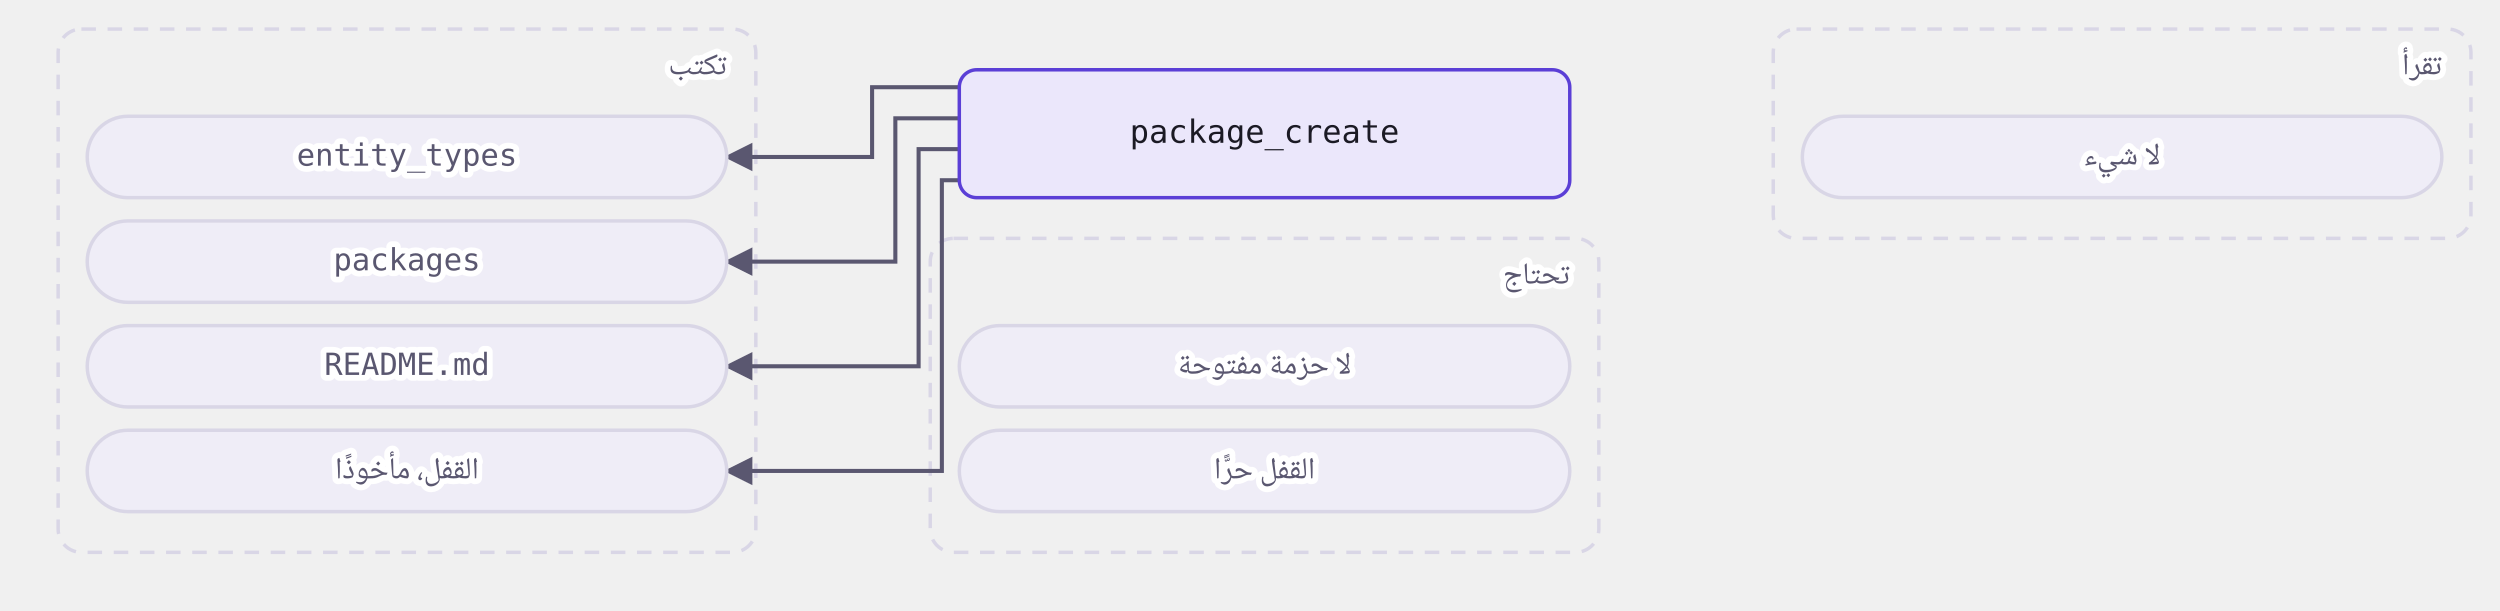
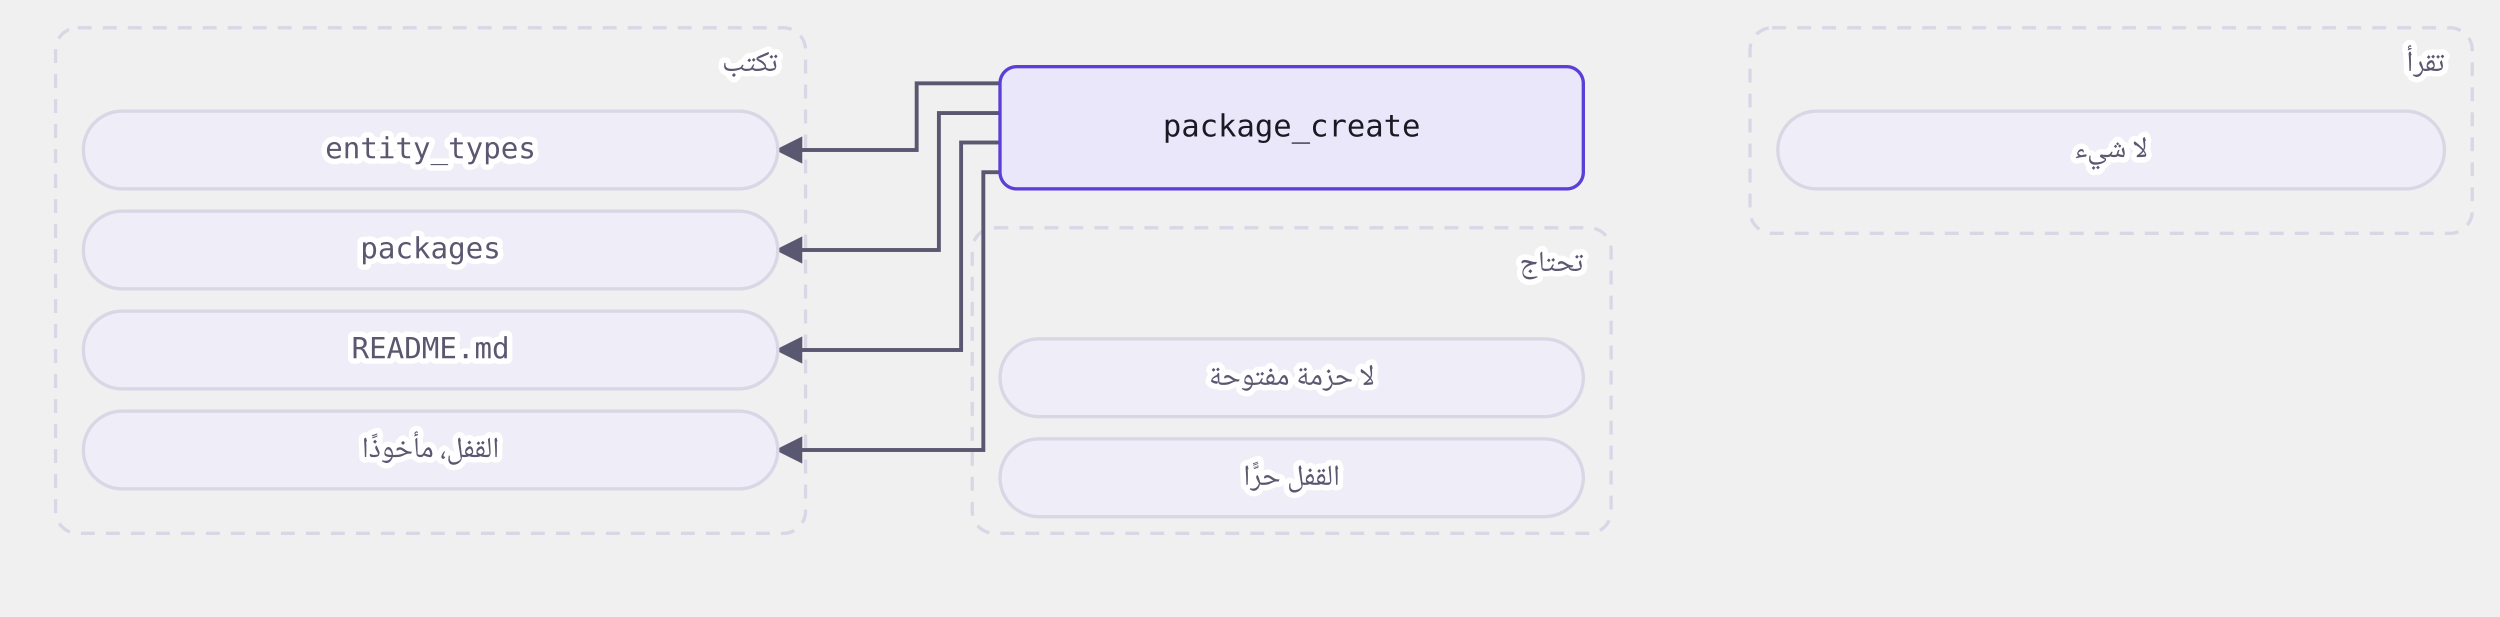
- <svg xmlns="http://www.w3.org/2000/svg" class="dia" lang="ar" viewBox="0 0 860 210" width="860" height="210" role="img" aria-label="ما تحتاجه الأداة قبل أن تعمل، وما تقرأه، وما تكتبه. كل ادّعاء مثبَّت بسطر من الخادم.">
+ <svg xmlns="http://www.w3.org/2000/svg" class="dia" lang="ar" viewBox="0 0 900 222" width="900" height="222" role="img" aria-label="ما تحتاجه الأداة قبل أن تعمل، وما تقرأه، وما تكتبه. كل ادّعاء مثبَّت بسطر من الخادم.">
  <style>svg{font-family:"Noto Naskh Arabic", "Segoe UI", Tahoma, serif;color:#1b1a24;direction:rtl}text{fill:currentColor}.box{fill:#efedf7;stroke:#d9d6e6;stroke-width:1.2}.box.acc{fill:#ebe7fb;stroke:#5b3fd6}.box.good{fill:#e0efe6;stroke:#1f8a4c}.box.bad{fill:#f8e7e7;stroke:#c23b36}.box.warn{fill:#f3ebdd;stroke:#a8700f}.box.frame{fill:none;stroke:#d9d6e6;stroke-dasharray:5 4}.frame .lbl{fill:#5a5770}.edge{fill:none;stroke:#5a5770;stroke-width:1.4}.edge.acc{stroke:#5b3fd6;stroke-width:1.8}.edge.loop{stroke-dasharray:4 3}.lbl{font-size:12px}.lbl.small{font-size:10.5px;fill:#5a5770;paint-order:stroke fill;stroke:#ffffff;stroke-width:4px;stroke-linejoin:round}.lbl.strong{font-weight:600;font-size:13px}.num{font-family:Consolas, Menlo, monospace;font-size:11px;direction:ltr;unicode-bidi:isolate}.arrow{fill:#5a5770}.arrow.acc{fill:#5b3fd6}</style>
  <defs>
    <marker id="ar-fx-package_create-ar" viewBox="0 0 10 10" refX="9" refY="5" markerWidth="7" markerHeight="7" orient="auto-start-reverse">
      <path d="M0 0L10 5L0 10z" class="arrow" />
    </marker>
    <marker id="ara-fx-package_create-ar" viewBox="0 0 10 10" refX="9" refY="5" markerWidth="7" markerHeight="7" orient="auto-start-reverse">
      <path d="M0 0L10 5L0 10z" class="arrow acc" />
    </marker>
  </defs>
  <g class="frame">
-     <rect class="box frame" x="610.0" y="10" width="240" height="72" rx="8" />
-     <text class="lbl small" x="840.0" y="23.0" text-anchor="start" dominant-baseline="middle">تقرأ</text>
+     <rect class="box frame" x="630.0" y="10" width="260" height="74" rx="8" />
+     <text class="lbl small" x="880.0" y="23.0" text-anchor="start" dominant-baseline="middle">تقرأ</text>
  </g>
  <g class="frame">
-     <rect class="box frame" x="20.0" y="10" width="240" height="180" rx="8" />
-     <text class="lbl small" x="250.0" y="23.0" text-anchor="start" dominant-baseline="middle">تكتب</text>
+     <rect class="box frame" x="20.0" y="10" width="270" height="182" rx="8" />
+     <text class="lbl small" x="280.0" y="23.0" text-anchor="start" dominant-baseline="middle">تكتب</text>
  </g>
  <g class="frame">
-     <rect class="box frame" x="320.0" y="82" width="230" height="108" rx="8" />
-     <text class="lbl small" x="540.0" y="95.0" text-anchor="start" dominant-baseline="middle">تحتاج</text>
+     <rect class="box frame" x="350.0" y="82" width="230" height="110" rx="8" />
+     <text class="lbl small" x="570.0" y="95.0" text-anchor="start" dominant-baseline="middle">تحتاج</text>
  </g>
-   <path class="edge  draw" marker-end="url(#ar-fx-package_create-ar)" d="M330.0 30.0 L300.0 30.0 L300.0 54.0 L250.0 54.0" />
-   <path class="edge  draw" marker-end="url(#ar-fx-package_create-ar)" d="M330.0 40.7 L308.0 40.7 L308.0 90.0 L250.0 90.0" />
-   <path class="edge  draw" marker-end="url(#ar-fx-package_create-ar)" d="M330.0 51.3 L316.0 51.3 L316.0 126.0 L250.0 126.0" />
-   <path class="edge  draw" marker-end="url(#ar-fx-package_create-ar)" d="M330.0 62.0 L324.0 62.0 L324.0 162.0 L250.0 162.0" />
+   <path class="edge  draw" marker-end="url(#ar-fx-package_create-ar)" d="M360.0 30.0 L330.0 30.0 L330.0 54.0 L280.0 54.0" />
+   <path class="edge  draw" marker-end="url(#ar-fx-package_create-ar)" d="M360.0 40.7 L338.0 40.7 L338.0 90.0 L280.0 90.0" />
+   <path class="edge  draw" marker-end="url(#ar-fx-package_create-ar)" d="M360.0 51.3 L346.0 51.3 L346.0 126.0 L280.0 126.0" />
+   <path class="edge  draw" marker-end="url(#ar-fx-package_create-ar)" d="M360.0 62.0 L354.0 62.0 L354.0 162.0 L280.0 162.0" />
+   <g data-key="l0">
+     <rect class="box pill" x="640.0" y="40" width="240" height="28" rx="14.0" />
+     <text class="lbl small" x="760.0" y="54.0" text-anchor="middle" dominant-baseline="middle">لا شيء</text>
+   </g>
  <g data-key="r0">
-     <rect class="box pill" x="620.0" y="40" width="220" height="28" rx="14.0" />
-     <text class="lbl small" x="730.0" y="54.0" text-anchor="middle" dominant-baseline="middle">لا شيء</text>
+     <rect class="box pill" x="30.0" y="40" width="250" height="28" rx="14.0" />
+     <text class="lbl num small" x="155.0" y="54.0" text-anchor="middle" dominant-baseline="middle" style="direction:ltr;unicode-bidi:isolate">⁦entity_types⁩</text>
  </g>
-   <g data-key="w0">
-     <rect class="box pill" x="30.0" y="40" width="220" height="28" rx="14.0" />
-     <text class="lbl num small" x="140.0" y="54.0" text-anchor="middle" dominant-baseline="middle" style="direction:ltr;unicode-bidi:isolate">⁦entity_types⁩</text>
+   <g data-key="r1">
+     <rect class="box pill" x="30.0" y="76" width="250" height="28" rx="14.0" />
+     <text class="lbl num small" x="155.0" y="90.0" text-anchor="middle" dominant-baseline="middle" style="direction:ltr;unicode-bidi:isolate">⁦packages⁩</text>
  </g>
-   <g data-key="w1">
-     <rect class="box pill" x="30.0" y="76" width="220" height="28" rx="14.0" />
-     <text class="lbl num small" x="140.0" y="90.0" text-anchor="middle" dominant-baseline="middle" style="direction:ltr;unicode-bidi:isolate">⁦packages⁩</text>
+   <g data-key="r2">
+     <rect class="box pill" x="30.0" y="112" width="250" height="28" rx="14.0" />
+     <text class="lbl num small" x="155.0" y="126.0" text-anchor="middle" dominant-baseline="middle" style="direction:ltr;unicode-bidi:isolate">⁦README.md⁩</text>
  </g>
-   <g data-key="w2">
-     <rect class="box pill" x="30.0" y="112" width="220" height="28" rx="14.0" />
-     <text class="lbl num small" x="140.0" y="126.0" text-anchor="middle" dominant-baseline="middle" style="direction:ltr;unicode-bidi:isolate">⁦README.md⁩</text>
+   <g data-key="r3">
+     <rect class="box pill" x="30.0" y="148" width="250" height="28" rx="14.0" />
+     <text class="lbl small" x="155.0" y="162.0" text-anchor="middle" dominant-baseline="middle">القفل، مأخوذًا</text>
  </g>
-   <g data-key="w3">
-     <rect class="box pill" x="30.0" y="148" width="220" height="28" rx="14.0" />
-     <text class="lbl small" x="140.0" y="162.0" text-anchor="middle" dominant-baseline="middle">القفل، مأخوذًا</text>
+   <g data-key="hub">
+     <rect class="box acc strong" x="360.0" y="24" width="210" height="44" rx="6" />
+     <text class="lbl num" x="465.0" y="46.0" text-anchor="middle" dominant-baseline="middle" style="direction:ltr;unicode-bidi:isolate">⁦package_create⁩</text>
  </g>
-   <g data-key="tool">
-     <rect class="box acc strong" x="330.0" y="24" width="210" height="44" rx="6" />
-     <text class="lbl num" x="435.0" y="46.0" text-anchor="middle" dominant-baseline="middle" style="direction:ltr;unicode-bidi:isolate">⁦package_create⁩</text>
+   <g data-key="b0">
+     <rect class="box pill" x="360.0" y="122" width="210" height="28" rx="14.0" />
+     <text class="lbl small" x="465.0" y="136.0" text-anchor="middle" dominant-baseline="middle">لا حزمة مفتوحة</text>
  </g>
-   <g data-key="n0">
-     <rect class="box pill" x="330.0" y="112" width="210" height="28" rx="14.0" />
-     <text class="lbl small" x="435.0" y="126.0" text-anchor="middle" dominant-baseline="middle">لا حزمة مفتوحة</text>
-   </g>
-   <g data-key="n1">
-     <rect class="box pill" x="330.0" y="148" width="210" height="28" rx="14.0" />
-     <text class="lbl small" x="435.0" y="162.0" text-anchor="middle" dominant-baseline="middle">القفل حرًّا</text>
+   <g data-key="b1">
+     <rect class="box pill" x="360.0" y="158" width="210" height="28" rx="14.0" />
+     <text class="lbl small" x="465.0" y="172.0" text-anchor="middle" dominant-baseline="middle">القفل حرًّا</text>
  </g>
</svg>
